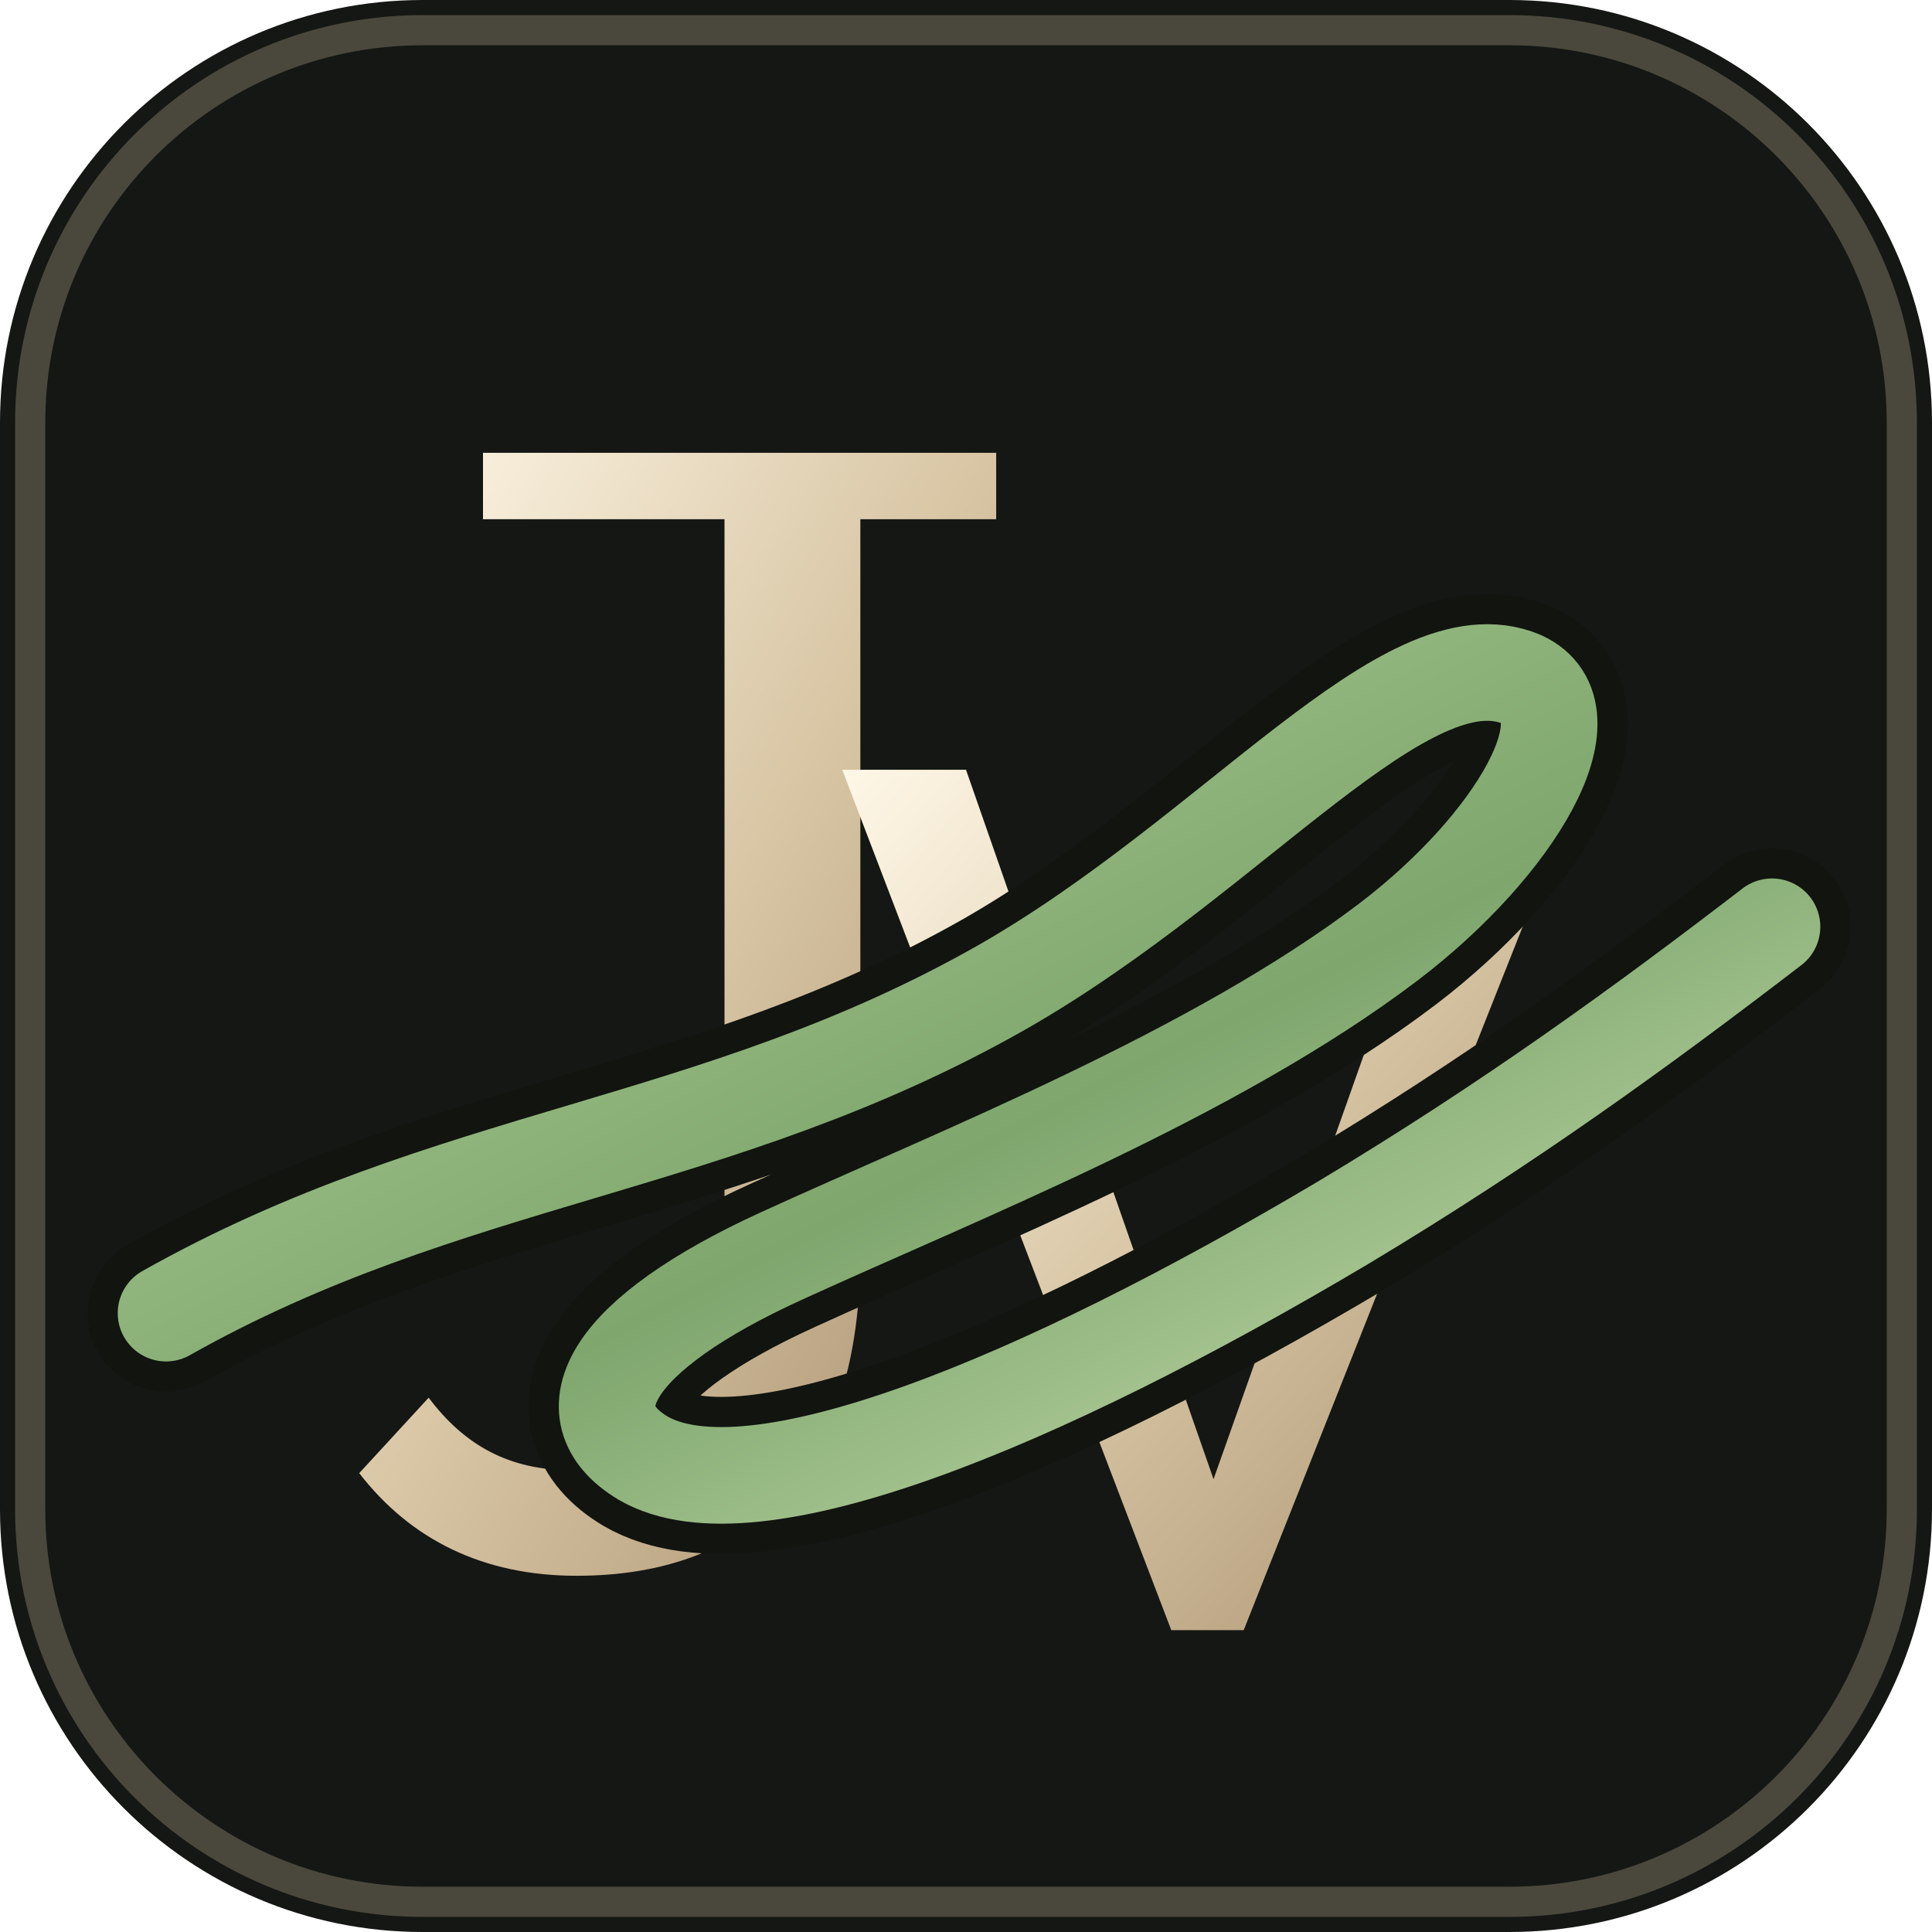
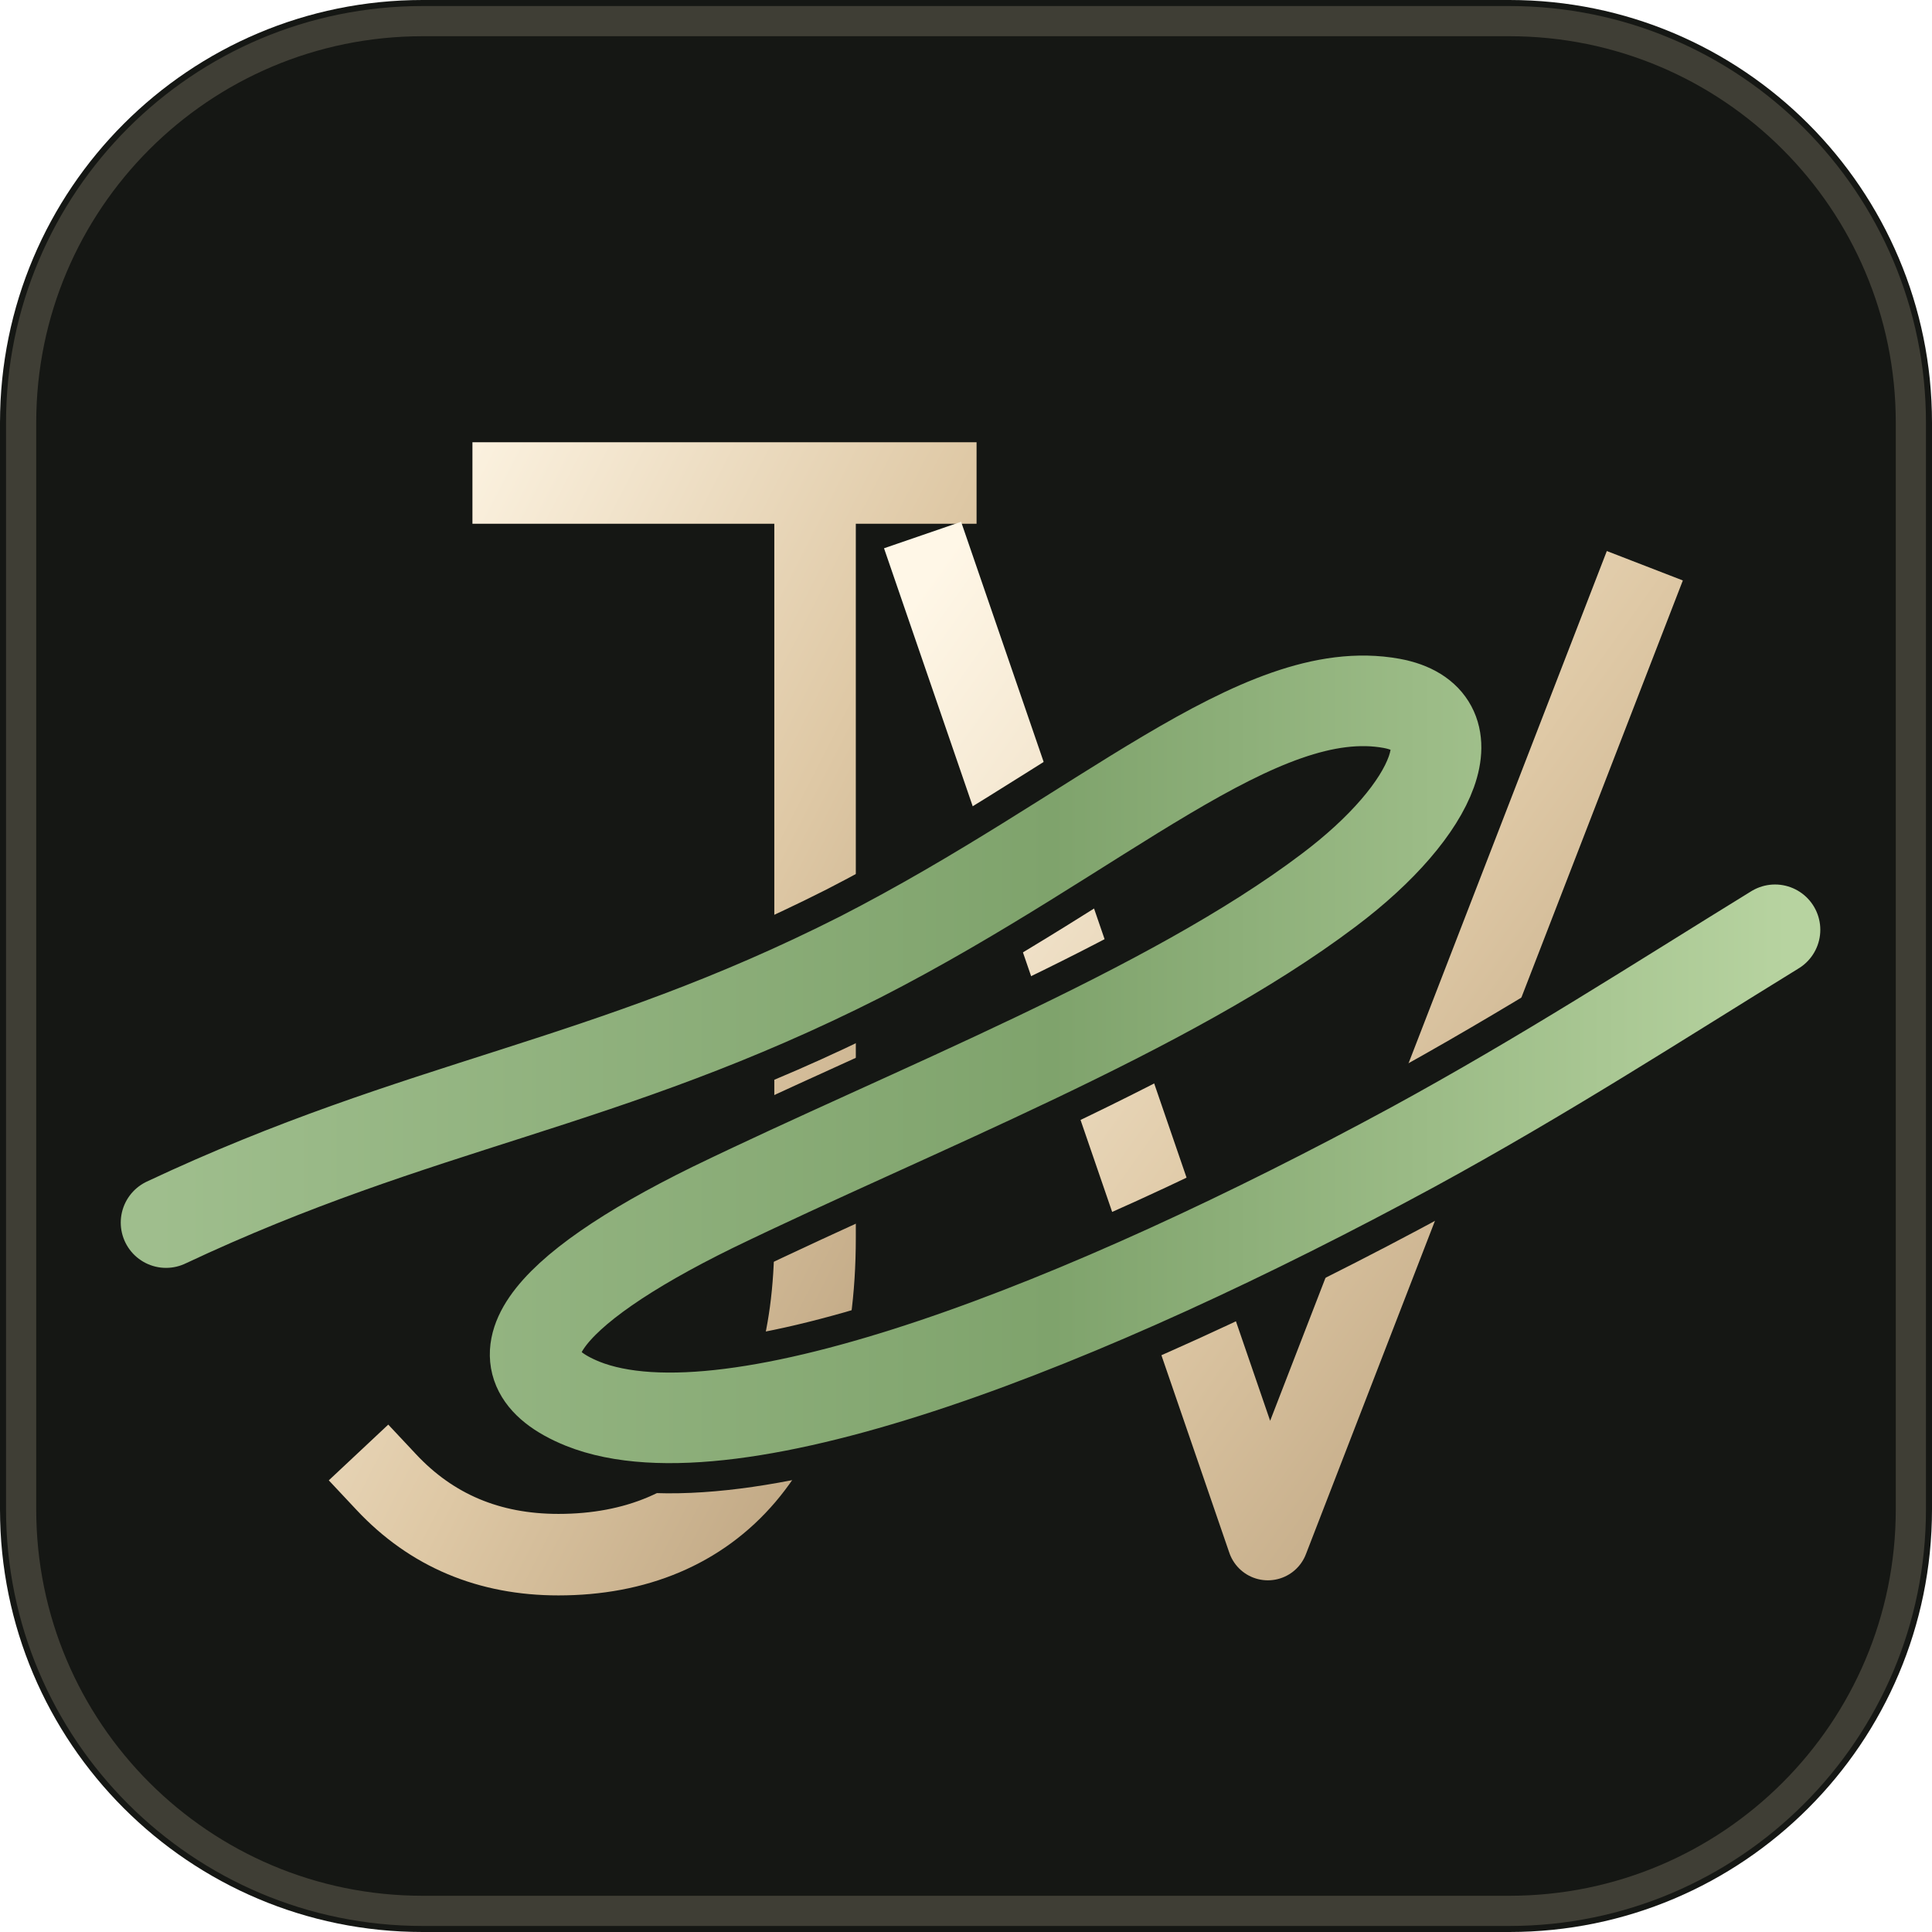
<svg xmlns="http://www.w3.org/2000/svg" viewBox="0 0 64 64">
  <defs>
-     <linearGradient id="gold" x1="0" y1="0" x2="1" y2="1">
-       <stop offset="0" stop-color="#fff8e8" />
-       <stop offset=".48" stop-color="#d9c7a6" />
-       <stop offset="1" stop-color="#a88f6d" />
+     <linearGradient id="champagne" x1="0" y1="0" x2="1" y2="1">
+       <stop offset="0" stop-color="#fff7e7" />
+       <stop offset=".52" stop-color="#dfc9a6" />
+       <stop offset="1" stop-color="#b49a76" />
    </linearGradient>
-     <linearGradient id="green" x1="0" y1="0" x2="1" y2="1">
-       <stop offset="0" stop-color="#b4d39b" />
-       <stop offset=".55" stop-color="#7ea66d" />
-       <stop offset="1" stop-color="#d0e4b5" />
+     <linearGradient id="sage" x1="0" y1="0" x2="1" y2="0">
+       <stop offset="0" stop-color="#9fbe8d" />
+       <stop offset=".55" stop-color="#7fa36c" />
+       <stop offset="1" stop-color="#b7d3a0" />
    </linearGradient>
  </defs>
  <rect width="64" height="64" rx="14" fill="#151714" />
-   <rect x="1" y="1" width="62" height="62" rx="13" fill="none" stroke="#d5c4a5" stroke-opacity=".28" />
-   <path d="M16 15h17v2.2h-4.5v24.3c0 7-3.4 10.7-9.4 10.7-3.1 0-5.5-1.2-7.2-3.4l2.3-2.5c1.2 1.6 2.7 2.4 4.7 2.4 3.4 0 5.1-2.2 5.1-6.8V17.2H16z" fill="url(#gold)" />
-   <path d="M32 25.5 40.2 49l8.5-24h4L41.2 54h-2.4l-10.9-28.5z" fill="url(#gold)" />
-   <path d="M5.5 43.5c9.4-5.3 18.2-5.4 27.7-10.8 7.7-4.4 13.4-11.8 17.2-10.2 2.4 1.1-.2 5.5-4.4 8.7-5.8 4.4-14.2 7.7-20.1 10.4-5.7 2.6-7.1 5.2-4.6 6.7 3.6 2.1 13.1-1.8 23.2-7.8 5.5-3.3 9.9-6.5 14.2-9.8" fill="none" stroke="#11140f" stroke-width="5.2" stroke-linecap="round" stroke-linejoin="round" />
-   <path d="M5.5 43.5c9.4-5.3 18.2-5.4 27.7-10.8 7.7-4.4 13.4-11.8 17.2-10.2 2.4 1.1-.2 5.5-4.4 8.7-5.8 4.4-14.2 7.7-20.1 10.4-5.7 2.6-7.1 5.2-4.6 6.7 3.6 2.1 13.1-1.8 23.2-7.8 5.5-3.3 9.9-6.5 14.2-9.8" fill="none" stroke="url(#green)" stroke-width="3.2" stroke-linecap="round" stroke-linejoin="round" />
+   <rect x=".7" y=".7" width="62.6" height="62.6" rx="13.3" fill="none" stroke="#d9c8aa" stroke-opacity=".22" />
+   <g fill="none" stroke="url(#champagne)" stroke-width="2.7" stroke-linecap="square" stroke-linejoin="round">
+     <path d="M17 16h14M27 16v25c0 7-3.4 10.5-8.5 10.5-2.3 0-4.2-.8-5.7-2.4" />
+     <path d="M31 19 42 51 54 20" />
+   </g>
+   <path d="M5.5 40.5C14 36.5 20 36 28.5 31.7c8-4.1 13.2-9.2 17.6-8.4 2.7.5 1.5 3.5-2.1 6.2-5.3 4-13.8 7.3-20.4 10.5-5.7 2.8-7.5 5.2-4.3 6.5 5 2 16.8-2.7 27.5-8.5 4.4-2.4 8.1-4.8 12-7.2" fill="none" stroke="#151714" stroke-width="5" stroke-linecap="round" stroke-linejoin="round" />
+   <path d="M5.5 40.5C14 36.5 20 36 28.5 31.7c8-4.1 13.2-9.2 17.6-8.4 2.7.5 1.5 3.5-2.1 6.2-5.3 4-13.8 7.3-20.4 10.5-5.7 2.8-7.5 5.2-4.3 6.5 5 2 16.8-2.7 27.5-8.5 4.4-2.4 8.1-4.8 12-7.2" fill="none" stroke="url(#sage)" stroke-width="3" stroke-linecap="round" stroke-linejoin="round" />
</svg>
